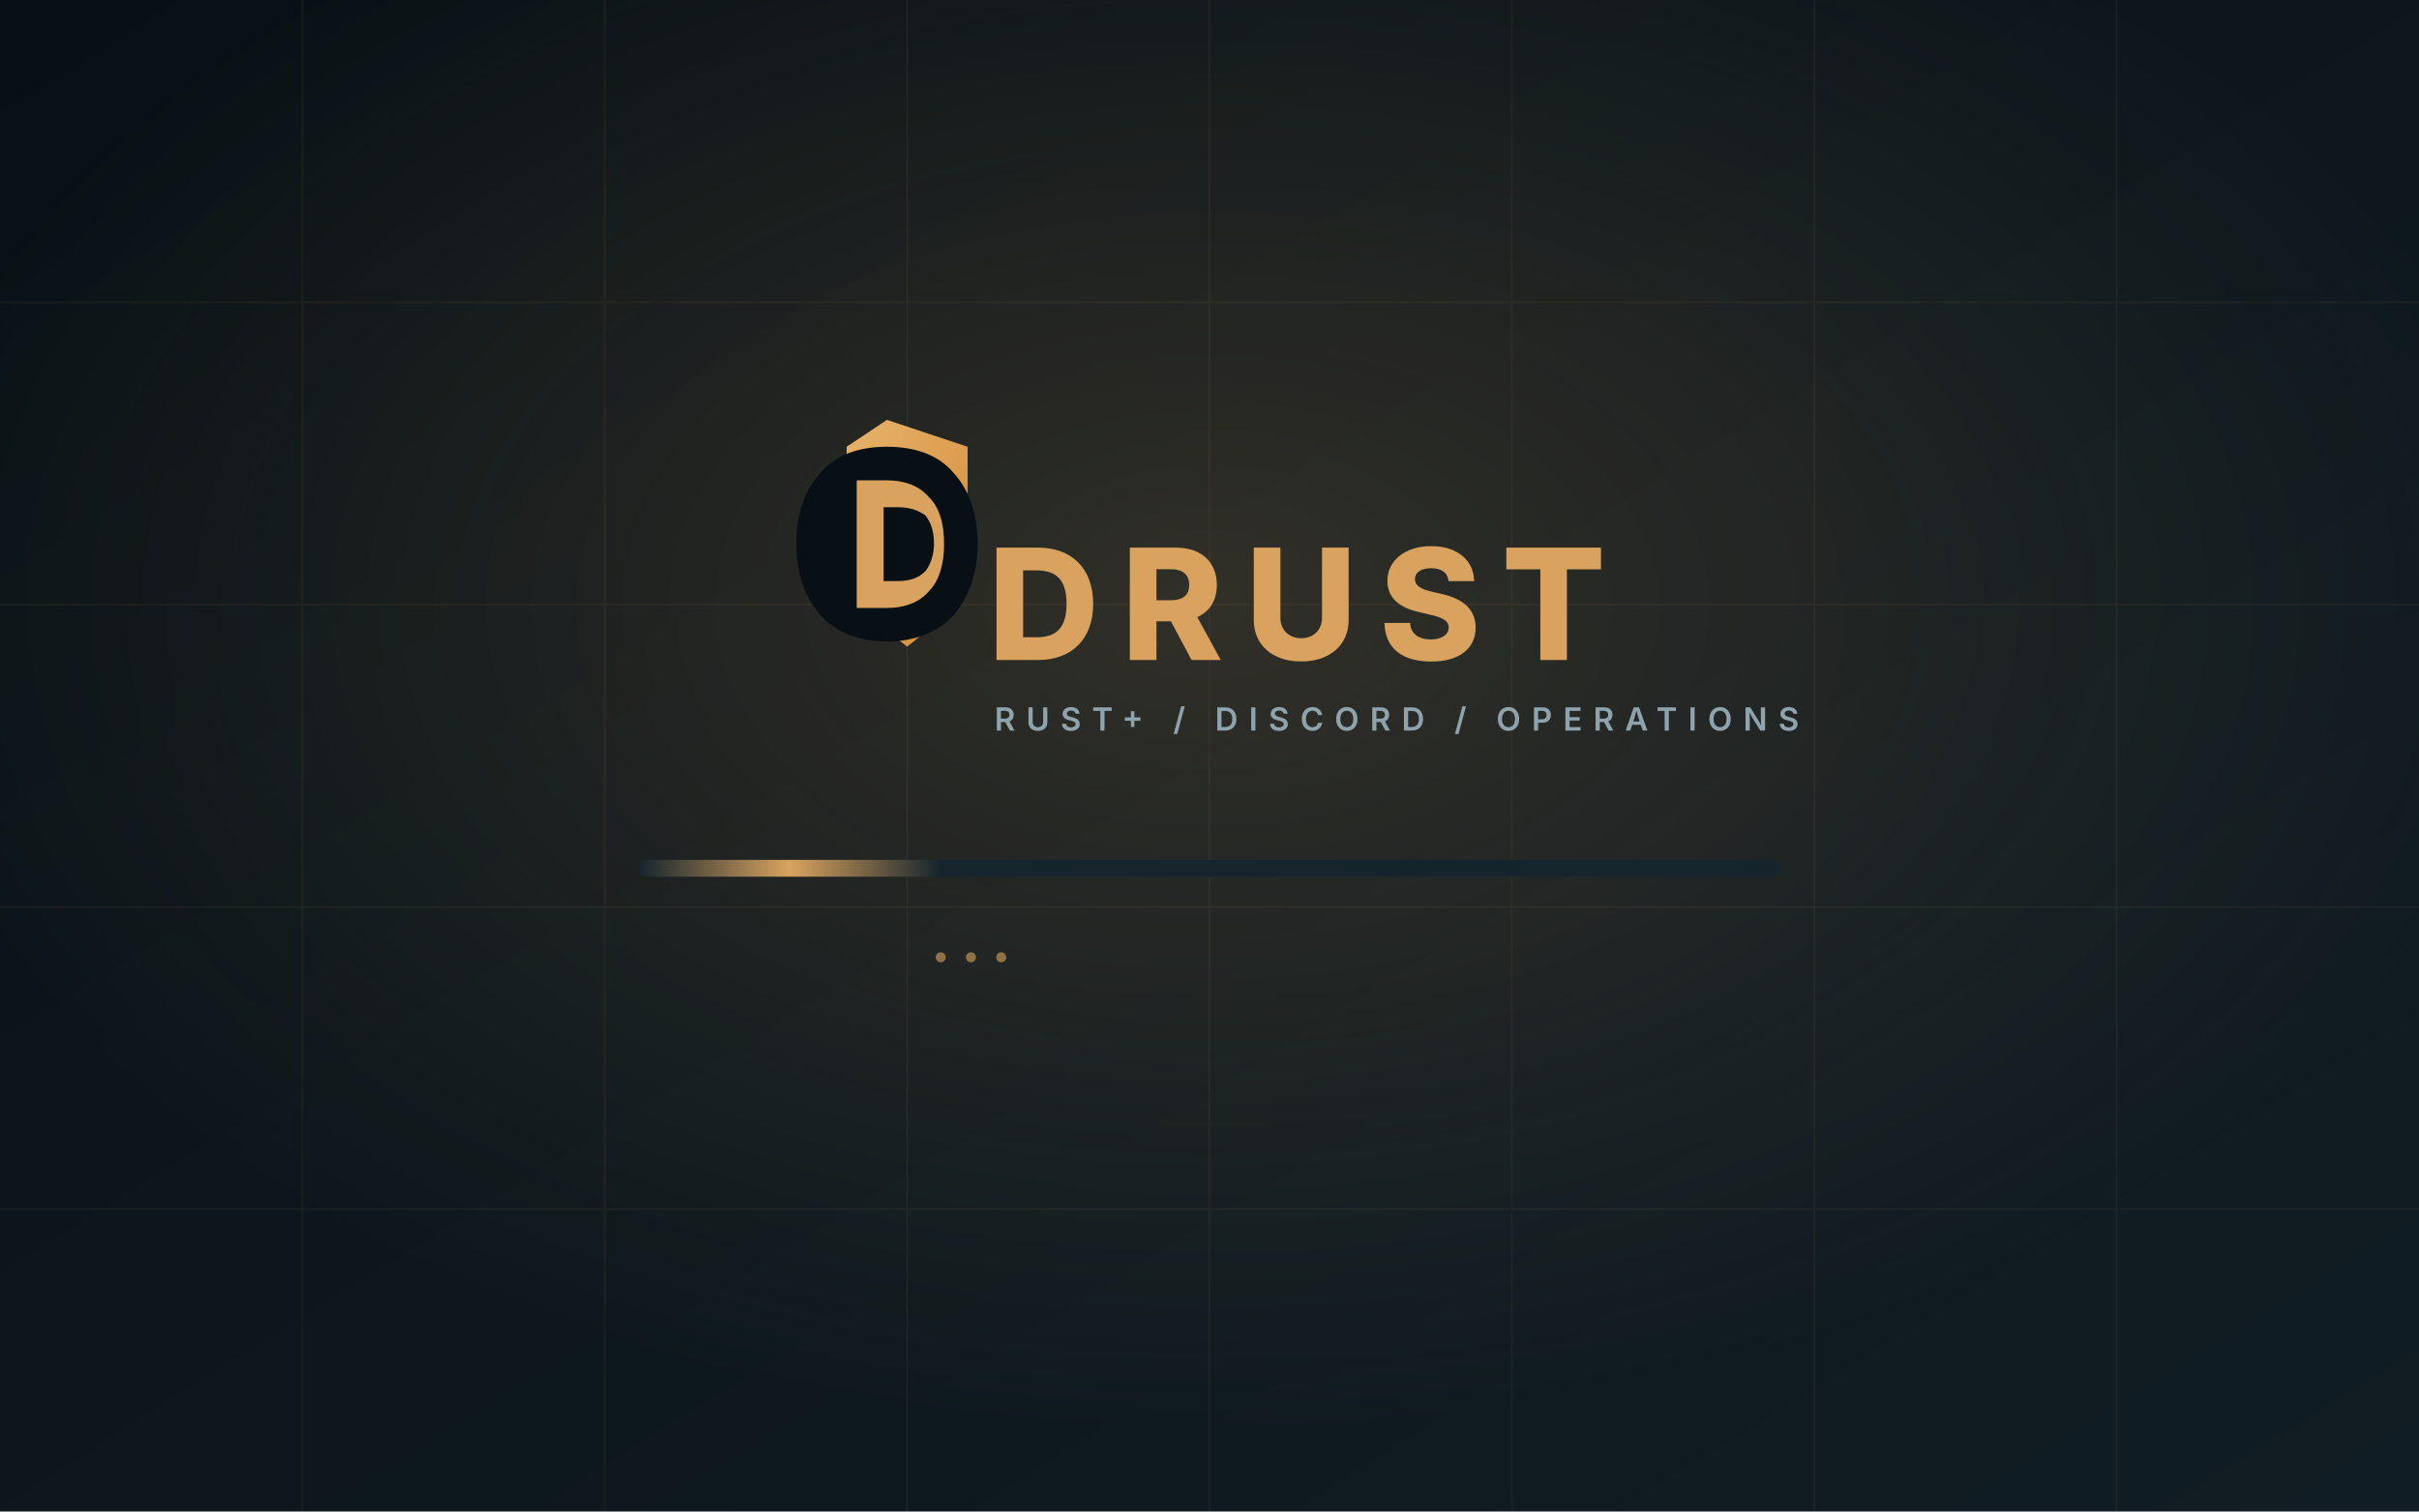
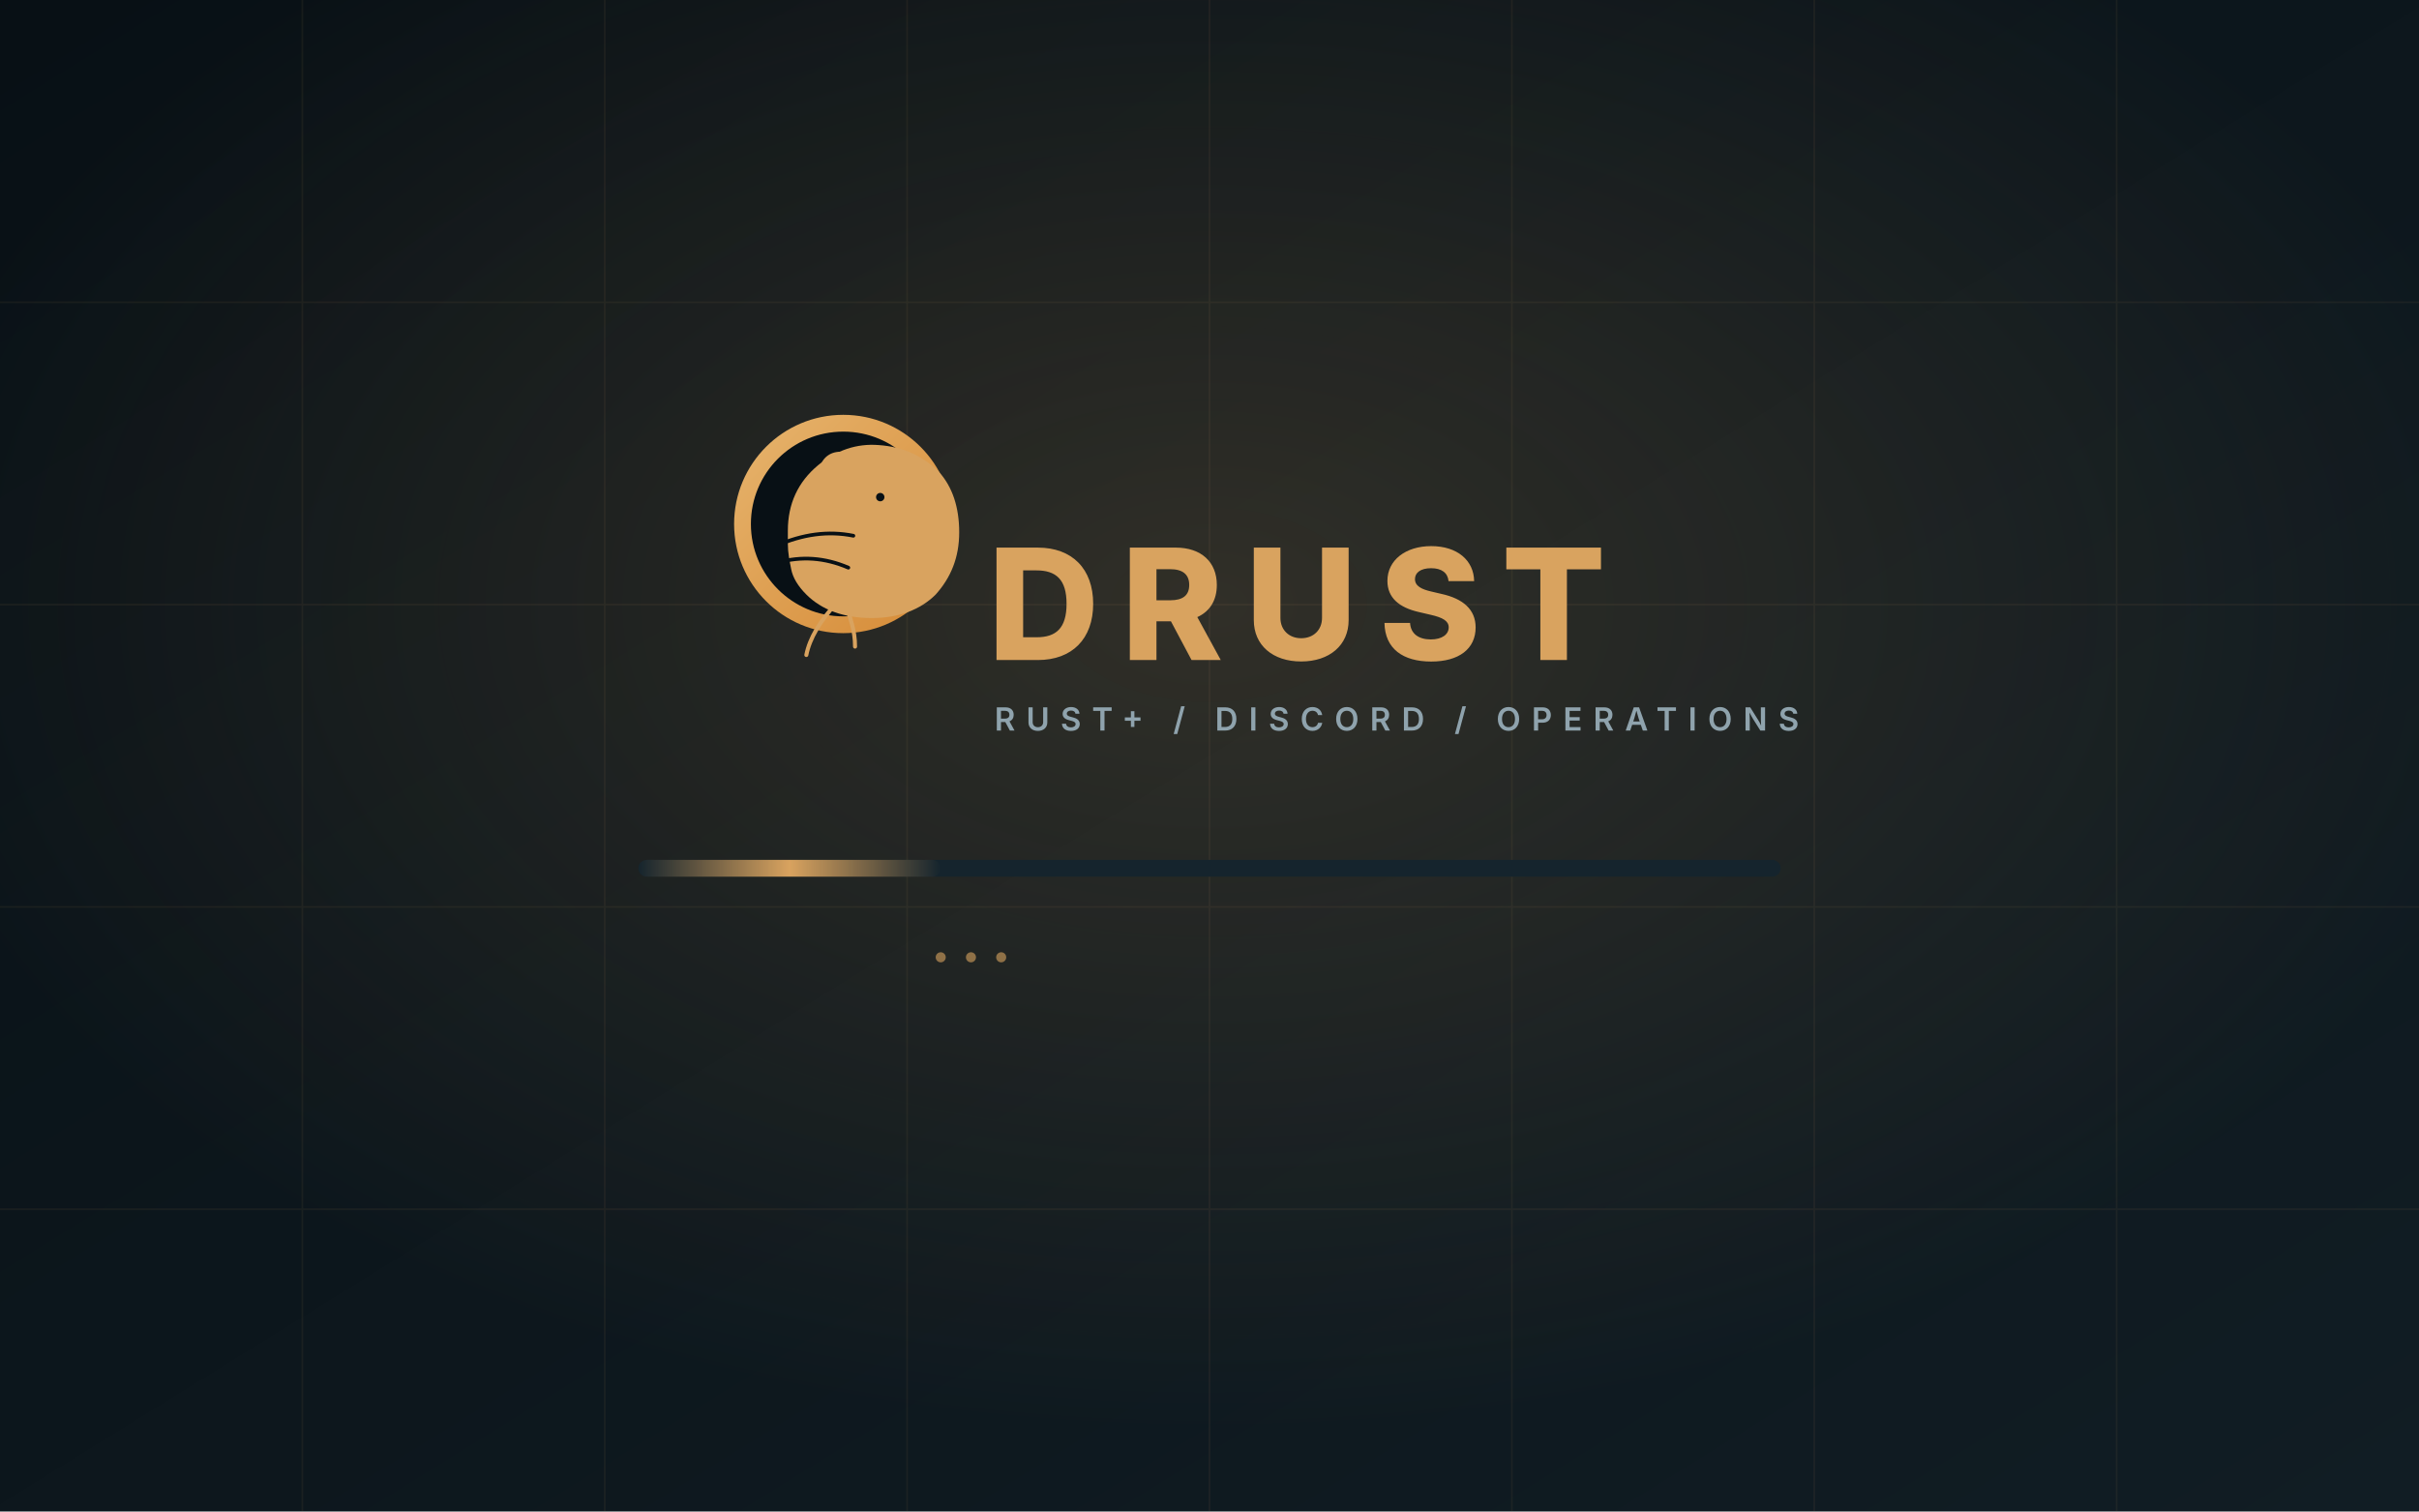
<svg xmlns="http://www.w3.org/2000/svg" viewBox="0 0 1440 900" role="img" aria-labelledby="title desc">
  <defs>
    <linearGradient id="bg" x1="0" y1="0" x2="1" y2="1">
      <stop offset="0" stop-color="#081015" />
      <stop offset="1" stop-color="#111d24" />
    </linearGradient>
    <linearGradient id="amber" x1="0" y1="0" x2="1" y2="1">
      <stop offset="0" stop-color="#e6b36c" />
      <stop offset="1" stop-color="#d68b37" />
    </linearGradient>
    <linearGradient id="scan" x1="0" y1="0" x2="1" y2="0">
      <stop offset="0" stop-color="#d9a35f" stop-opacity="0" />
      <stop offset="0.5" stop-color="#d9a35f" />
      <stop offset="1" stop-color="#d9a35f" stop-opacity="0" />
    </linearGradient>
    <radialGradient id="glow" cx="50%" cy="40%" r="55%">
      <stop offset="0" stop-color="#d9a35f" stop-opacity="0.18" />
      <stop offset="1" stop-color="#d9a35f" stop-opacity="0" />
    </radialGradient>
  </defs>
  <rect width="1440" height="900" fill="url(#bg)" />
  <rect width="1440" height="900" fill="url(#glow)" />
  <g opacity="0.07">
    <path d="M0 180h1440M0 360h1440M0 540h1440M0 720h1440" stroke="#d9a35f" stroke-width="1" />
    <path d="M180 0v900M360 0v900M540 0v900M720 0v900M900 0v900M1080 0v900M1260 0v900" stroke="#d9a35f" stroke-width="1" />
  </g>
-   <g transform="translate(466 250)">
-     <path d="M62 0 110 16v52c0 28-12 49-36 67-24-18-36-39-36-67V16z" fill="url(#amber)" />
-     <path d="M62 16c17 0 31 5 40 16 9 10 14 24 14 42 0 17-5 31-14 42-9 10-23 16-40 16s-31-6-40-16C13 105 8 91 8 74c0-18 5-32 14-42C31 21 45 16 62 16z" fill="#081015" />
-     <path d="M62 36c10 0 19 3 25 10 6 6 9 15 9 28 0 12-3 22-9 28-6 7-15 10-25 10H44V36zm-2 16v44h8c8 0 13-2 17-6 3-4 5-10 5-16 0-8-2-13-5-17-4-3-9-5-17-5z" fill="#d9a35f" />
+   <g transform="translate(420 230)">
+     <circle cx="82" cy="82" r="60" fill="#081015" stroke="url(#amber)" stroke-width="10" />
+     <path d="M49 86c0-16 6-29 18-39 11-9 23-13 36-12 15 1 27 7 36 16 8 9 12 21 12 36 0 15-5 27-14 37-9 9-22 14-38 14-17 0-30-5-39-14-5-5-8-10-9-15-1-5-2-10-2-15z" fill="#d9a35f" />
+     <path d="M68 49c1-6 6-10 12-10 7 0 12 5 14 11 1 3 0 5-2 7-2 2-5 2-8 2-7 0-14-4-16-10z" fill="#d9a35f" />
+     <circle cx="104" cy="66" r="2.5" fill="#081015" />
+     <path d="M42 95c16-7 31-9 46-6" fill="none" stroke="#081015" stroke-width="2.2" stroke-linecap="round" />
+     <path d="M43 105c14-4 28-3 42 3" fill="none" stroke="#081015" stroke-width="2.2" stroke-linecap="round" />
+     <path d="M66 113c18 4 33 2 44-5 10-6 16-14 18-23" fill="none" stroke="#d9a35f" stroke-width="2.4" stroke-linecap="round" />
+     <path d="M83 128c3 10 6 17 6 27" fill="none" stroke="#d9a35f" stroke-width="2.4" stroke-linecap="round" />
+     <path d="M78 129c-10 11-16 21-18 31" fill="none" stroke="#d9a35f" stroke-width="2.4" stroke-linecap="round" />
  </g>
  <text x="588" y="393" fill="#d9a35f" font-family="Inter, system-ui, -apple-system, BlinkMacSystemFont, 'Segoe UI', sans-serif" font-size="92" font-weight="800" letter-spacing="0.14em">DRUST</text>
  <text x="592" y="435" fill="#8fa3ad" font-family="Inter, system-ui, -apple-system, BlinkMacSystemFont, 'Segoe UI', sans-serif" font-size="19" font-weight="600" letter-spacing="0.34em">RUST+ / DISCORD / OPERATIONS</text>
  <g transform="translate(380 512)">
    <rect width="680" height="10" rx="5" fill="#15242d" />
    <rect width="180" height="10" rx="5" fill="url(#scan)">
      <animate attributeName="x" values="0;500;0" dur="1.9s" repeatCount="indefinite" />
    </rect>
  </g>
  <g transform="translate(560 570)" fill="#d9a35f" fill-opacity="0.6">
    <circle cx="0" cy="0" r="3">
      <animate attributeName="opacity" values="0.35;1;0.35" dur="1.2s" repeatCount="indefinite" />
    </circle>
    <circle cx="18" cy="0" r="3">
      <animate attributeName="opacity" values="0.35;1;0.35" begin="0.2s" dur="1.2s" repeatCount="indefinite" />
    </circle>
    <circle cx="36" cy="0" r="3">
      <animate attributeName="opacity" values="0.35;1;0.35" begin="0.4s" dur="1.2s" repeatCount="indefinite" />
    </circle>
  </g>
</svg>
